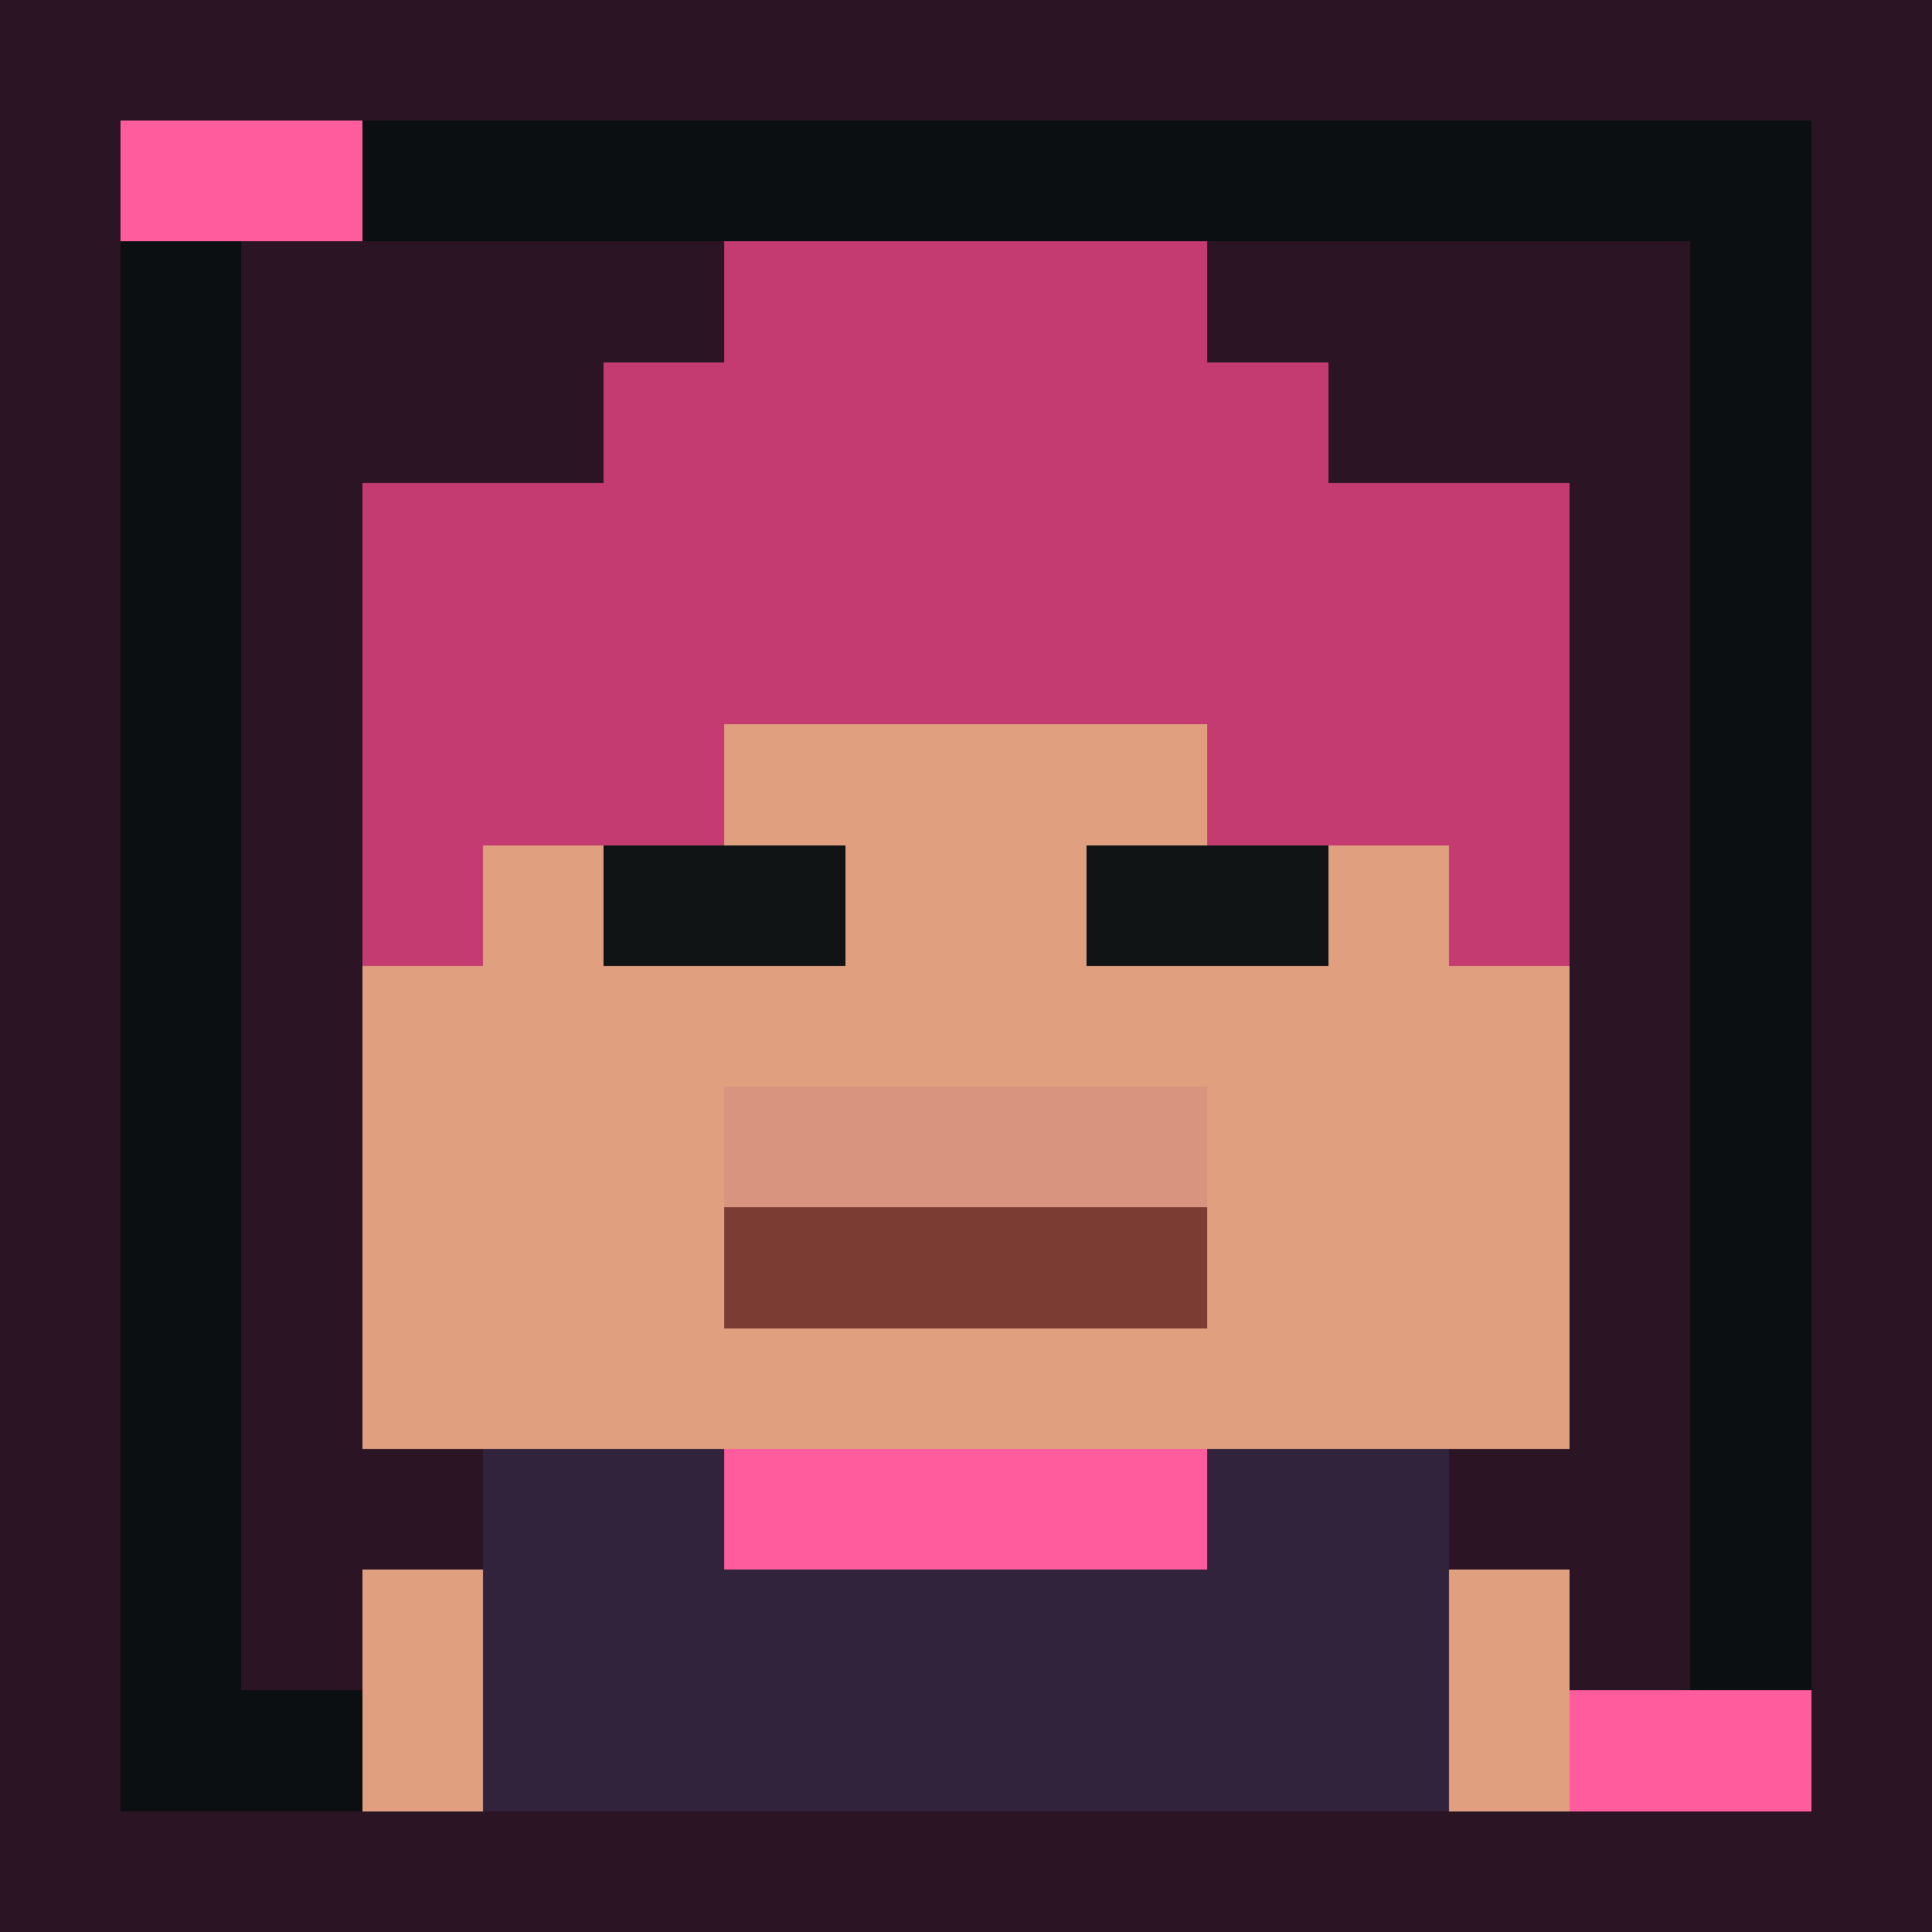
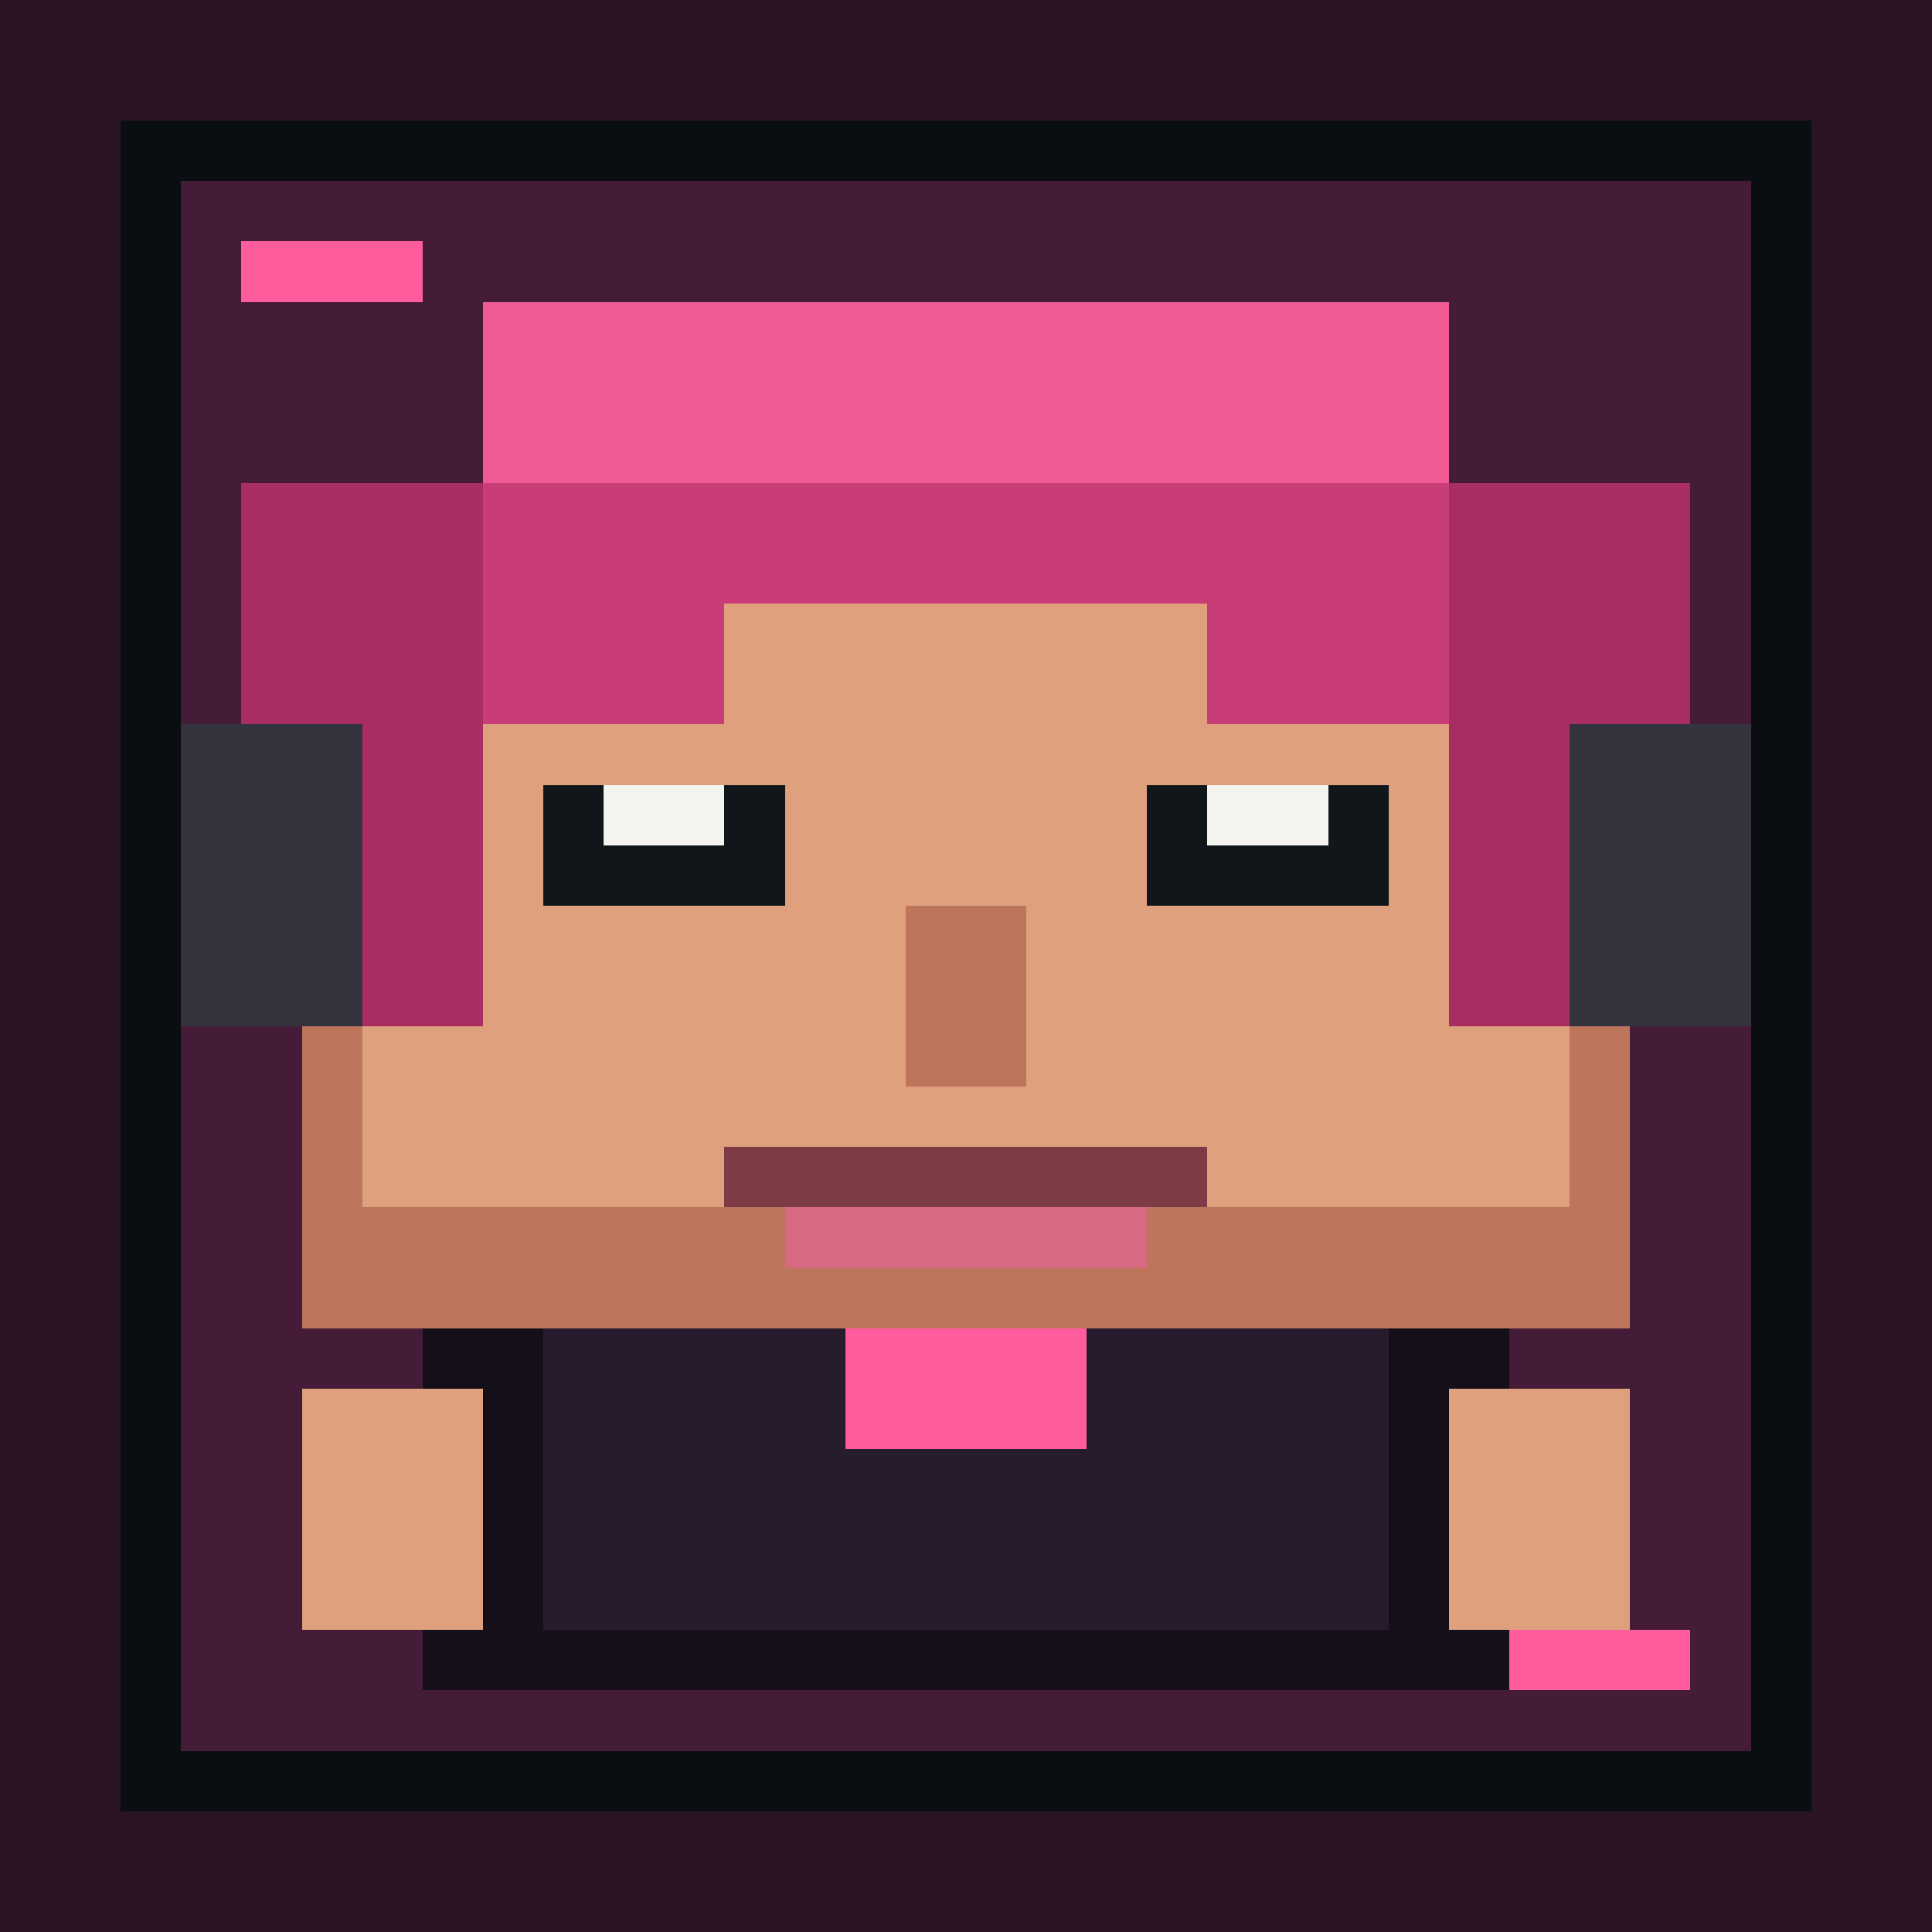
- <svg xmlns="http://www.w3.org/2000/svg" width="256" height="256" viewBox="0 0 256 256" shape-rendering="crispEdges">
-   <rect x="0" y="0" width="256" height="256" fill="#2b1524" />
-   <rect x="16" y="16" width="224" height="224" fill="#0b0f11" />
-   <rect x="32" y="32" width="192" height="192" fill="#2b1524" />
-   <rect x="80" y="48" width="96" height="16" fill="#c43b72" />
-   <rect x="64" y="64" width="128" height="32" fill="#c43b72" />
-   <rect x="48" y="96" width="160" height="96" fill="#e0a080" />
-   <rect x="64" y="80" width="32" height="32" fill="#c43b72" />
-   <rect x="160" y="80" width="32" height="32" fill="#c43b72" />
-   <rect x="80" y="112" width="32" height="16" fill="#101415" />
-   <rect x="144" y="112" width="32" height="16" fill="#101415" />
-   <rect x="112" y="128" width="32" height="16" fill="#e0a080" />
-   <rect x="96" y="160" width="64" height="16" fill="#7b3c34" />
-   <rect x="64" y="192" width="128" height="48" fill="#30233b" />
-   <rect x="96" y="192" width="64" height="16" fill="#ff5c9e" />
-   <rect x="48" y="208" width="16" height="32" fill="#e0a080" />
-   <rect x="192" y="208" width="16" height="32" fill="#e0a080" />
-   <rect x="96" y="32" width="64" height="16" fill="#c43b72" />
-   <rect x="48" y="64" width="16" height="64" fill="#c43b72" />
-   <rect x="192" y="64" width="16" height="64" fill="#c43b72" />
-   <rect x="96" y="144" width="64" height="16" fill="#d8947f" />
-   <rect x="16" y="16" width="32" height="16" fill="#ff5c9e" />
-   <rect x="208" y="224" width="32" height="16" fill="#ff5c9e" />
+ <svg xmlns="http://www.w3.org/2000/svg" viewBox="0 0 32 32" width="256" height="256" shape-rendering="crispEdges">
+   <rect x="0" y="0" width="32" height="32" fill="#2a1324" />
+   <rect x="2" y="2" width="28" height="28" fill="#0a0e12" />
+   <rect x="3" y="3" width="26" height="26" fill="#451c37" />
+   <rect x="8" y="5" width="16" height="3" fill="#f05b96" />
+   <rect x="6" y="8" width="20" height="4" fill="#c83d78" />
+   <rect x="5" y="11" width="22" height="11" fill="#bd755c" />
+   <rect x="6" y="10" width="20" height="10" fill="#dfa07e" />
+   <rect x="8" y="8" width="4" height="4" fill="#c83d78" />
+   <rect x="20" y="8" width="4" height="4" fill="#c83d78" />
+   <rect x="9" y="13" width="4" height="2" fill="#11161a" />
+   <rect x="19" y="13" width="4" height="2" fill="#11161a" />
+   <rect x="10" y="13" width="2" height="1" fill="#f4f5ef" />
+   <rect x="20" y="13" width="2" height="1" fill="#f4f5ef" />
+   <rect x="15" y="15" width="2" height="3" fill="#bd755c" />
+   <rect x="12" y="19" width="8" height="1" fill="#7c3b45" />
+   <rect x="13" y="20" width="6" height="1" fill="#d76980" />
+   <rect x="7" y="22" width="18" height="6" fill="#140f18" />
+   <rect x="9" y="22" width="14" height="5" fill="#271c2e" />
+   <rect x="14" y="22" width="4" height="2" fill="#ff5c9e" />
+   <rect x="5" y="23" width="3" height="4" fill="#dfa07e" />
+   <rect x="24" y="23" width="3" height="4" fill="#dfa07e" />
+   <rect x="4" y="4" width="3" height="1" fill="#ff5c9e" />
+   <rect x="25" y="27" width="3" height="1" fill="#ff5c9e" />
+   <rect x="4" y="8" width="4" height="9" fill="#a72d63" />
+   <rect x="24" y="8" width="4" height="9" fill="#a72d63" />
+   <rect x="3" y="12" width="3" height="5" fill="#34333e" />
+   <rect x="26" y="12" width="3" height="5" fill="#34333e" />
</svg>
